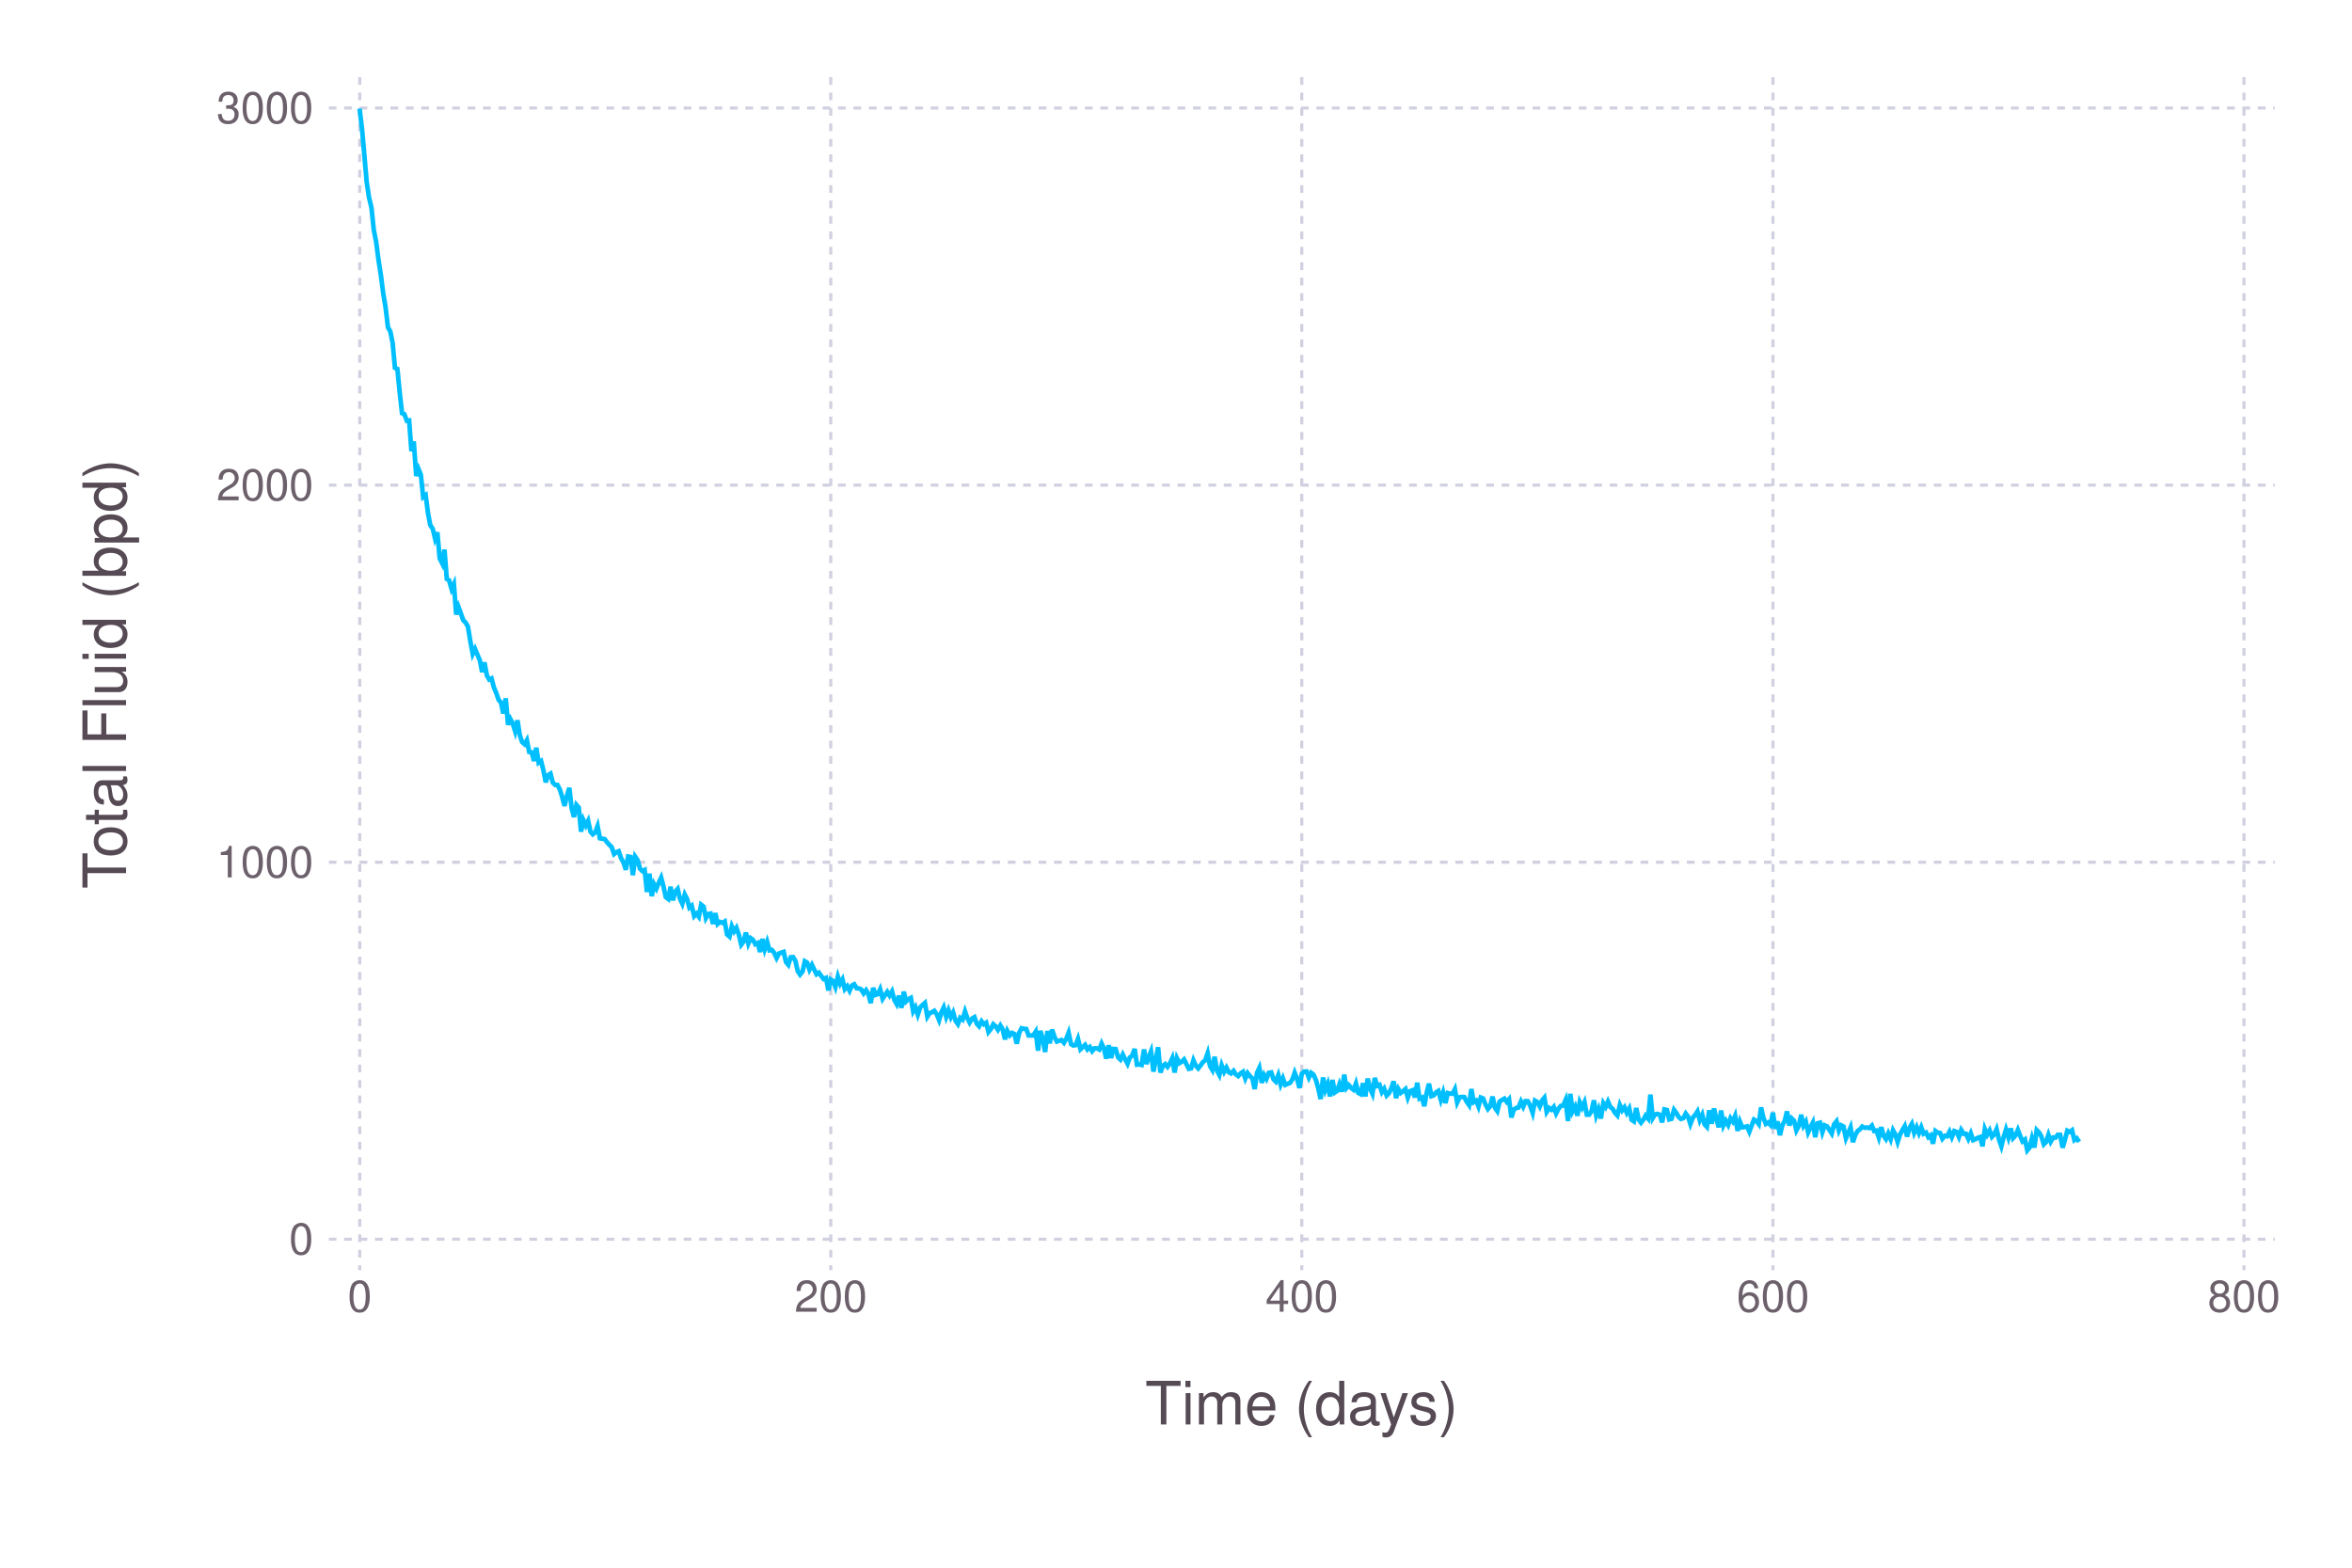
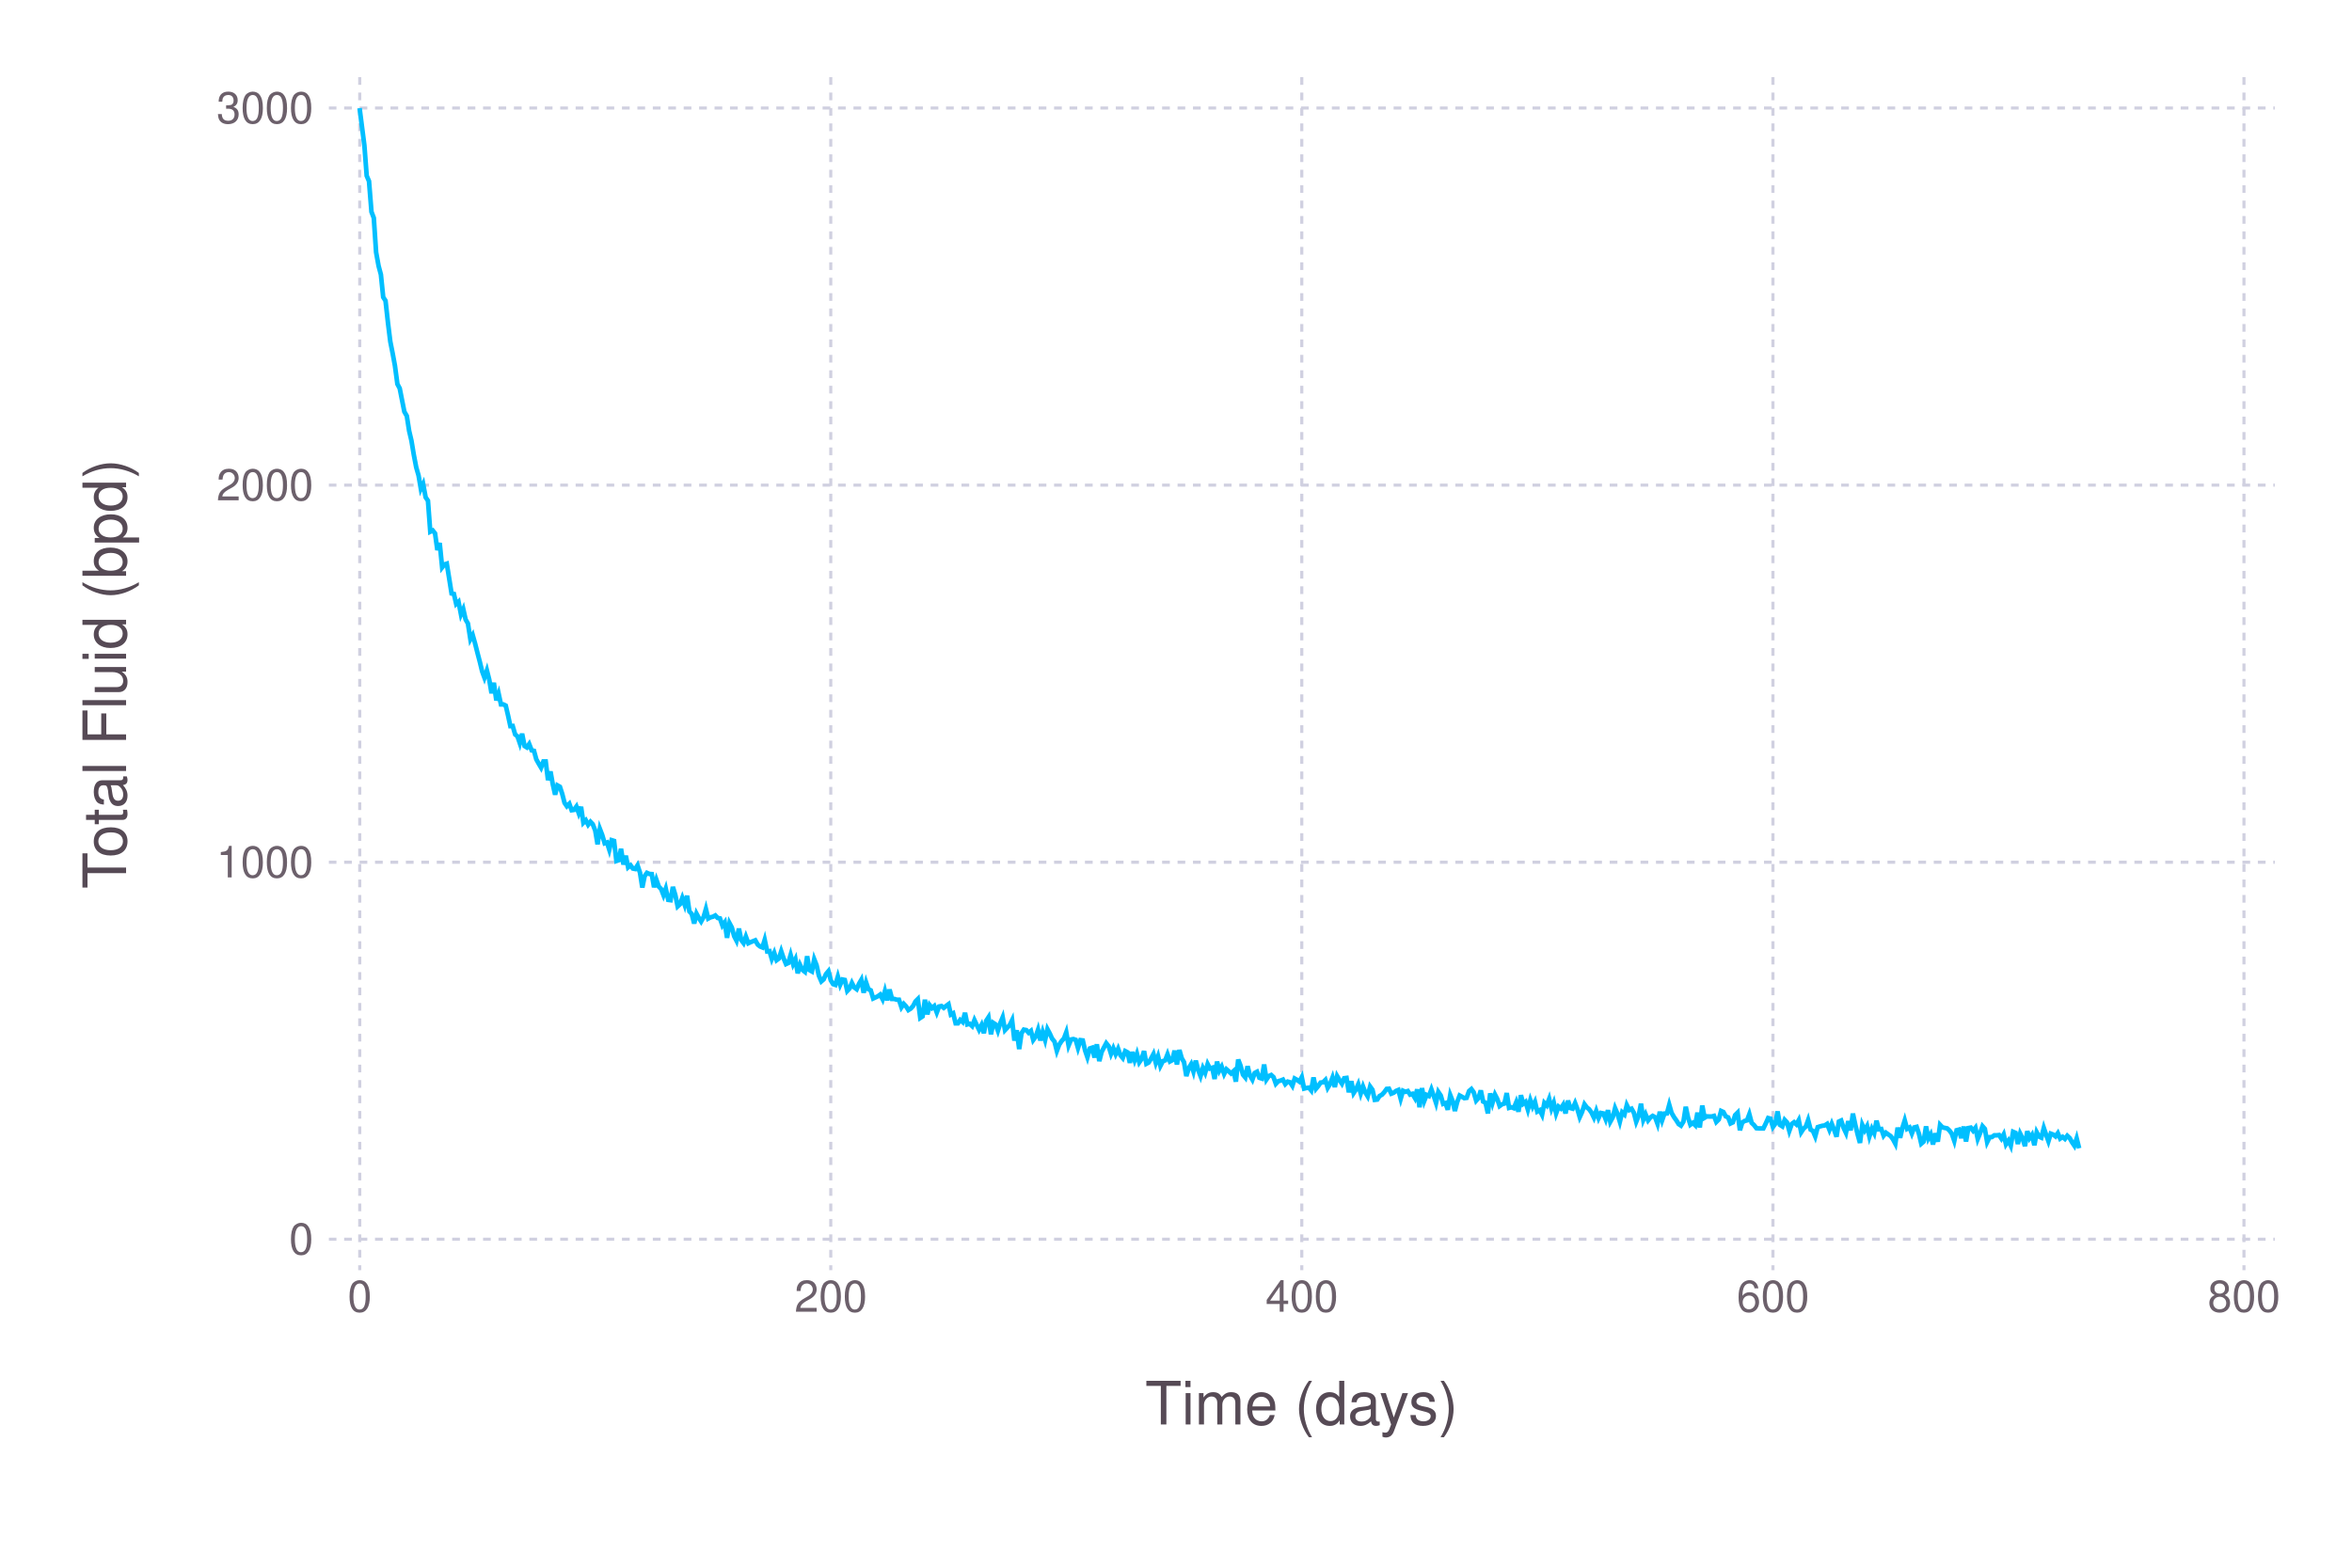
<svg xmlns="http://www.w3.org/2000/svg" version="1.2" width="152.4mm" height="101.6mm" viewBox="0 0 152.4 101.6" stroke="none" fill="#000000" stroke-width="0.3" font-size="3.88">
  <defs>
    <marker id="arrow" markerWidth="15" markerHeight="7" refX="5" refY="3.5" orient="auto" markerUnits="strokeWidth">
      <path d="M0,0 L15,3.5 L0,7 z" stroke="context-stroke" fill="context-stroke" />
    </marker>
  </defs>
-   <g class="plotroot xscalable yscalable" id="img-38ea62fe-1">
-     <g font-size="3.88" font-family="'PT Sans','Helvetica Neue','Helvetica',sans-serif" fill="#564A55" stroke="#000000" stroke-opacity="0.000" id="img-38ea62fe-2">
+   <g class="plotroot xscalable yscalable" id="img-485d5a6c-1">
+     <g font-size="3.88" font-family="'PT Sans','Helvetica Neue','Helvetica',sans-serif" fill="#564A55" stroke="#000000" stroke-opacity="0.000" id="img-485d5a6c-2">
      <g transform="translate(84.35,89.99)">
        <g class="primitive">
          <text text-anchor="middle" dy="0.6em">Time (days)</text>
        </g>
      </g>
    </g>
-     <g class="guide xlabels" font-size="2.82" font-family="'PT Sans Caption','Helvetica Neue','Helvetica',sans-serif" fill="#6C606B" id="img-38ea62fe-3">
+     <g class="guide xlabels" font-size="2.82" font-family="'PT Sans Caption','Helvetica Neue','Helvetica',sans-serif" fill="#6C606B" id="img-485d5a6c-3">
      <g transform="translate(23.31,83.32)">
        <g class="primitive">
          <text text-anchor="middle" dy="0.6em">0</text>
        </g>
      </g>
      <g transform="translate(53.83,83.32)">
        <g class="primitive">
          <text text-anchor="middle" dy="0.6em">200</text>
        </g>
      </g>
      <g transform="translate(84.35,83.32)">
        <g class="primitive">
          <text text-anchor="middle" dy="0.6em">400</text>
        </g>
      </g>
      <g transform="translate(114.88,83.32)">
        <g class="primitive">
          <text text-anchor="middle" dy="0.6em">600</text>
        </g>
      </g>
      <g transform="translate(145.4,83.32)">
        <g class="primitive">
          <text text-anchor="middle" dy="0.6em">800</text>
        </g>
      </g>
    </g>
-     <g clip-path="url(#img-38ea62fe-4)">
-       <g id="img-38ea62fe-5">
-         <g pointer-events="visible" fill="#000000" fill-opacity="0.000" stroke="#000000" stroke-opacity="0.000" class="guide background" id="img-38ea62fe-6">
-           <g transform="translate(84.35,43.66)" id="img-38ea62fe-7">
+     <g clip-path="url(#img-485d5a6c-4)">
+       <g id="img-485d5a6c-5">
+         <g pointer-events="visible" fill="#000000" fill-opacity="0.000" stroke="#000000" stroke-opacity="0.000" class="guide background" id="img-485d5a6c-6">
+           <g transform="translate(84.35,43.66)" id="img-485d5a6c-7">
            <path d="M-63.05,-38.66 L 63.05 -38.66 63.05 38.66 -63.05 38.66 z" class="primitive" />
          </g>
        </g>
-         <g class="guide ygridlines xfixed" stroke-dasharray="0.5,0.5" stroke-width="0.2" stroke="#D0D0E0" id="img-38ea62fe-8">
-           <g transform="translate(84.35,80.31)" id="img-38ea62fe-9">
+         <g class="guide ygridlines xfixed" stroke-dasharray="0.5,0.5" stroke-width="0.2" stroke="#D0D0E0" id="img-485d5a6c-8">
+           <g transform="translate(84.35,80.31)" id="img-485d5a6c-9">
            <path fill="none" d="M-63.05,0 L 63.05 0" class="primitive" />
          </g>
-           <g transform="translate(84.35,55.88)" id="img-38ea62fe-10">
+           <g transform="translate(84.35,55.88)" id="img-485d5a6c-10">
            <path fill="none" d="M-63.05,0 L 63.05 0" class="primitive" />
          </g>
-           <g transform="translate(84.35,31.44)" id="img-38ea62fe-11">
+           <g transform="translate(84.35,31.44)" id="img-485d5a6c-11">
            <path fill="none" d="M-63.05,0 L 63.05 0" class="primitive" />
          </g>
-           <g transform="translate(84.35,7)" id="img-38ea62fe-12">
+           <g transform="translate(84.35,7)" id="img-485d5a6c-12">
            <path fill="none" d="M-63.05,0 L 63.05 0" class="primitive" />
          </g>
        </g>
-         <g class="guide xgridlines yfixed" stroke-dasharray="0.5,0.5" stroke-width="0.2" stroke="#D0D0E0" id="img-38ea62fe-13">
-           <g transform="translate(23.31,43.66)" id="img-38ea62fe-14">
+         <g class="guide xgridlines yfixed" stroke-dasharray="0.5,0.5" stroke-width="0.2" stroke="#D0D0E0" id="img-485d5a6c-13">
+           <g transform="translate(23.31,43.66)" id="img-485d5a6c-14">
            <path fill="none" d="M0,-38.66 L 0 38.66" class="primitive" />
          </g>
-           <g transform="translate(53.83,43.66)" id="img-38ea62fe-15">
+           <g transform="translate(53.83,43.66)" id="img-485d5a6c-15">
            <path fill="none" d="M0,-38.66 L 0 38.66" class="primitive" />
          </g>
-           <g transform="translate(84.35,43.66)" id="img-38ea62fe-16">
+           <g transform="translate(84.35,43.66)" id="img-485d5a6c-16">
            <path fill="none" d="M0,-38.66 L 0 38.66" class="primitive" />
          </g>
-           <g transform="translate(114.88,43.66)" id="img-38ea62fe-17">
+           <g transform="translate(114.88,43.66)" id="img-485d5a6c-17">
            <path fill="none" d="M0,-38.66 L 0 38.66" class="primitive" />
          </g>
-           <g transform="translate(145.4,43.66)" id="img-38ea62fe-18">
+           <g transform="translate(145.4,43.66)" id="img-485d5a6c-18">
            <path fill="none" d="M0,-38.66 L 0 38.66" class="primitive" />
          </g>
        </g>
-         <g class="plotpanel" id="img-38ea62fe-19">
-           <g stroke-width="0.3" fill="#000000" fill-opacity="0.000" class="geometry" id="img-38ea62fe-20">
-             <g class="color_LCHab{Float32}(70.0f0,60.0f0,240.0f0)" stroke-dasharray="none" stroke="#00BFFF" id="img-38ea62fe-21">
-               <g transform="translate(79.01,64.54)" id="img-38ea62fe-22">
-                 <path fill="none" d="M-55.71,-57.5 L -55.55 -56.16 -55.4 -54.45 -55.25 -52.75 -55.1 -51.75 -54.94 -51.07 -54.79 -49.63 -54.64 -48.88 -54.48 -47.66 -54.33 -46.71 -54.18 -45.54 -54.03 -44.64 -53.87 -43.32 -53.72 -43.06 -53.57 -42.32 -53.42 -40.7 -53.26 -40.63 -53.11 -39.1 -52.96 -37.76 -52.81 -37.7 -52.65 -37.27 -52.5 -37.29 -52.35 -35.3 -52.2 -35.93 -52.04 -33.69 -51.89 -34.14 -51.74 -33.76 -51.59 -32.33 -51.43 -32.45 -51.28 -31.3 -51.13 -30.51 -50.97 -30.27 -50.82 -29.64 -50.67 -30.04 -50.52 -28.35 -50.36 -28.03 -50.21 -28.92 -50.06 -27.02 -49.91 -26.93 -49.75 -26.37 -49.6 -26.69 -49.45 -24.71 -49.3 -25.2 -49.14 -24.76 -48.99 -24.34 -48.84 -24.19 -48.69 -23.93 -48.53 -22.96 -48.38 -22.16 -48.23 -22.48 -48.07 -22.1 -47.92 -21.75 -47.77 -20.98 -47.62 -21.61 -47.46 -20.76 -47.31 -20.5 -47.16 -20.57 -47.01 -20 -46.85 -19.61 -46.7 -19.18 -46.55 -19.01 -46.4 -18.3 -46.24 -19.28 -46.09 -17.57 -45.94 -17.94 -45.79 -17.66 -45.63 -17.15 -45.48 -17.86 -45.33 -16.9 -45.18 -16.45 -45.02 -16.31 -44.87 -16.57 -44.72 -15.81 -44.56 -15.78 -44.41 -15.22 -44.26 -16.08 -44.11 -15.11 -43.95 -15.22 -43.8 -14.62 -43.65 -13.84 -43.5 -14.3 -43.34 -14.4 -43.19 -13.82 -43.04 -13.67 -42.89 -13.67 -42.73 -13.36 -42.58 -12.88 -42.43 -12.31 -42.28 -12.95 -42.12 -13.48 -41.97 -12.16 -41.82 -11.59 -41.66 -12.38 -41.51 -12.21 -41.36 -10.64 -41.21 -11.39 -41.05 -11.04 -40.9 -11.34 -40.75 -10.64 -40.6 -10.47 -40.44 -10.6 -40.29 -11 -40.14 -10.21 -39.99 -10.18 -39.83 -10.16 -39.68 -9.96 -39.53 -9.79 -39.38 -9.65 -39.22 -9.19 -39.07 -9.31 -38.92 -9.37 -38.77 -8.93 -38.61 -8.64 -38.46 -8.17 -38.31 -9.03 -38.15 -9 -38 -7.82 -37.85 -9.02 -37.7 -8.8 -37.54 -8.24 -37.39 -8.09 -37.24 -8.16 -37.09 -6.73 -36.93 -7.92 -36.78 -6.46 -36.63 -7.23 -36.48 -6.95 -36.32 -7.34 -36.17 -7.66 -36.02 -7.1 -35.87 -6.4 -35.71 -6.28 -35.56 -7.07 -35.41 -6.19 -35.25 -6.76 -35.1 -6.93 -34.95 -6.29 -34.8 -5.97 -34.64 -6.57 -34.49 -6.28 -34.34 -5.72 -34.19 -5.84 -34.03 -5.17 -33.88 -5.33 -33.73 -5.13 -33.58 -5.91 -33.42 -5.78 -33.27 -5.04 -33.12 -5.3 -32.97 -5.33 -32.81 -4.66 -32.66 -5.36 -32.51 -4.66 -32.36 -4.79 -32.2 -4.73 -32.05 -4.82 -31.9 -3.98 -31.74 -3.84 -31.59 -4.51 -31.44 -4.18 -31.29 -4.41 -31.13 -3.94 -30.98 -3.32 -30.83 -3.52 -30.68 -4.1 -30.52 -3.39 -30.37 -3.74 -30.22 -3.63 -30.07 -3.35 -29.91 -3.43 -29.76 -2.84 -29.61 -3.69 -29.46 -3.02 -29.3 -3.5 -29.15 -2.95 -29 -2.98 -28.84 -2.78 -28.69 -2.45 -28.54 -2.74 -28.39 -2.8 -28.23 -2.85 -28.08 -2.19 -27.93 -2.01 -27.78 -2.5 -27.62 -2.51 -27.47 -2.27 -27.32 -1.6 -27.17 -1.38 -27.01 -1.58 -26.86 -2.24 -26.71 -2.15 -26.56 -1.7 -26.4 -2.01 -26.25 -1.7 -26.1 -1.4 -25.95 -1.5 -25.79 -1.28 -25.64 -1.09 -25.49 -1.16 -25.33 -0.35 -25.18 -1.06 -25.03 -0.96 -24.88 -0.57 -24.72 -1.25 -24.57 -0.79 -24.42 -1.06 -24.27 -0.44 -24.11 -0.63 -23.96 -0.33 -23.81 -0.67 -23.66 -0.75 -23.5 -0.49 -23.35 -0.48 -23.2 -0.41 -23.05 -0.16 -22.89 -0.37 -22.74 -0.12 -22.59 0.47 -22.43 -0.52 -22.28 -0.06 -22.13 -0.11 -21.98 -0.43 -21.82 0.19 -21.67 -0.04 -21.52 -0.26 -21.37 -0.02 -21.21 -0.29 -21.06 0.27 -20.91 0.53 -20.76 -0.01 -20.6 0.78 -20.45 -0.27 -20.3 0.36 -20.15 0.21 -19.99 0.13 -19.84 1 -19.69 0.74 -19.54 1.22 -19.38 0.74 -19.23 0.59 -19.08 0.46 -18.92 1.35 -18.77 1.12 -18.62 1.06 -18.47 0.97 -18.31 1.2 -18.16 1.57 -18.01 1.06 -17.86 0.75 -17.7 1.36 -17.55 0.94 -17.4 1.38 -17.25 1.08 -17.09 1.62 -16.94 1.83 -16.79 1.43 -16.64 1.54 -16.48 1.01 -16.33 1.44 -16.18 1.73 -16.02 1.47 -15.87 1.38 -15.72 1.8 -15.57 1.97 -15.41 1.65 -15.26 1.84 -15.11 1.74 -14.96 2.34 -14.8 2.14 -14.65 1.84 -14.5 1.97 -14.35 2.2 -14.19 1.92 -14.04 2.17 -13.89 2.82 -13.74 2.27 -13.58 2.56 -13.43 2.4 -13.28 2.47 -13.13 3.1 -12.97 2.4 -12.82 2.1 -12.67 2.13 -12.51 2.15 -12.36 2.57 -12.21 2.57 -12.06 2.57 -11.9 2.32 -11.75 3.55 -11.6 2.27 -11.45 2.74 -11.29 3.64 -11.14 2.28 -10.99 3.08 -10.84 2.19 -10.68 2.67 -10.53 2.96 -10.38 2.91 -10.23 2.86 -10.07 3.04 -9.92 2.78 -9.77 2.39 -9.61 3.13 -9.46 3.22 -9.31 3.19 -9.16 2.79 -9 3.46 -8.85 3.32 -8.7 3.18 -8.55 3.47 -8.39 3.32 -8.24 3.58 -8.09 3.4 -7.94 3.4 -7.78 3.48 -7.63 3.09 -7.48 3.41 -7.33 4.07 -7.17 3.2 -7.02 4.03 -6.87 3.44 -6.72 3.45 -6.56 3.99 -6.41 4.13 -6.26 3.8 -6.1 4.12 -5.95 4.4 -5.8 3.99 -5.65 3.88 -5.49 3.44 -5.34 4.46 -5.19 4.44 -5.04 4.48 -4.88 3.47 -4.73 4.42 -4.58 3.97 -4.43 3.6 -4.27 4.91 -4.12 4.1 -3.97 3.33 -3.82 4.97 -3.66 4.54 -3.51 4.42 -3.36 4.6 -3.2 4.37 -3.05 4.04 -2.9 4.97 -2.75 4.04 -2.59 4.36 -2.44 4.27 -2.29 4.12 -2.14 4.41 -1.98 4.73 -1.83 4.7 -1.68 4.18 -1.53 4.52 -1.37 4.7 -1.22 4.51 -1.07 4.3 -0.92 4.18 -0.76 3.72 -0.61 4.54 -0.46 4.79 -0.31 3.95 -0.15 4.85 0 5.13 0.15 4.5 0.31 4.92 0.46 4.65 0.61 4.95 0.76 5.03 0.92 4.86 1.07 5.09 1.22 5.2 1.37 5.03 1.53 4.92 1.68 5.36 1.83 5.01 1.98 5.2 2.14 5.35 2.29 6.04 2.44 4.99 2.59 4.67 2.75 5.64 2.9 5.13 3.05 5.38 3.2 4.99 3.36 4.96 3.51 5.41 3.66 5.56 3.82 5.14 3.97 5.74 4.12 5.35 4.27 5.77 4.43 5.7 4.58 5.64 4.73 5.42 4.88 4.98 5.04 5.39 5.19 5.97 5.34 5.05 5.49 4.91 5.65 4.9 5.8 5.3 5.95 4.99 6.1 5.11 6.26 5.46 6.41 6 6.56 6.69 6.72 5.29 6.87 6.09 7.02 5.71 7.17 6.52 7.33 5.45 7.48 6.26 7.63 6.16 7.78 5.73 7.94 6.21 8.09 5.11 8.24 5.97 8.39 5.79 8.55 5.98 8.7 6.09 8.85 5.68 9 6.29 9.16 6.37 9.31 5.66 9.46 6.52 9.61 5.36 9.77 6 9.92 6.34 10.07 5.32 10.23 5.83 10.38 5.77 10.53 6.24 10.68 6.02 10.84 6.46 10.99 6.31 11.14 5.99 11.29 5.54 11.45 6.63 11.6 6.04 11.75 6.29 11.9 6.18 12.06 6.04 12.21 6.59 12.36 6.18 12.51 6.12 12.67 6.58 12.82 5.63 12.97 6.66 13.13 6.59 13.28 7.15 13.43 6.3 13.58 5.69 13.74 6.5 13.89 6.45 14.04 6.25 14.19 6.16 14.35 6.74 14.5 6.27 14.65 6.95 14.8 6.3 14.96 6.34 15.11 6.34 15.26 6.05 15.41 6.91 15.57 6.57 15.72 6.55 15.87 6.56 16.02 6.85 16.18 7.08 16.33 6.04 16.48 6.89 16.64 6.79 16.79 7.17 16.94 6.59 17.09 6.65 17.25 7.05 17.4 7.33 17.55 7.15 17.7 6.53 17.86 7.26 18.01 7.47 18.16 6.85 18.31 6.75 18.47 6.66 18.62 6.87 18.77 6.7 18.92 7.88 19.08 7.37 19.23 7.27 19.38 7.24 19.54 6.85 19.69 7.18 19.84 6.82 19.99 6.83 20.15 7.14 20.3 7.58 20.45 6.79 20.6 6.88 20.76 7.17 20.91 6.78 21.06 6.6 21.21 7.52 21.37 7.27 21.52 7.38 21.67 7.2 21.82 7.62 21.98 7.31 22.13 7.13 22.28 7.11 22.43 6.76 22.59 8.11 22.74 6.35 22.89 7.48 23.05 7.18 23.2 7.77 23.35 6.9 23.5 7.24 23.66 6.89 23.81 7.7 23.96 7.7 24.11 7.49 24.27 6.77 24.42 7.75 24.57 7.35 24.72 7.95 24.88 6.96 25.03 7.2 25.18 6.85 25.33 7.2 25.49 7.33 25.64 7.59 25.79 7.75 25.95 7.08 26.1 7.42 26.25 7.22 26.4 7.58 26.56 7.3 26.71 8.03 26.86 8.13 27.01 7.27 27.17 8.02 27.32 8.22 27.47 8.03 27.62 7.76 27.78 7.95 27.93 6.4 28.08 7.92 28.23 7.68 28.39 7.65 28.54 7.71 28.69 8.2 28.84 7.36 29 7.4 29.15 8.01 29.3 7.97 29.46 7.39 29.61 7.59 29.76 7.85 29.91 7.98 30.07 7.92 30.22 7.63 30.37 7.83 30.52 8.31 30.68 7.89 30.83 7.72 30.98 7.49 31.13 8.06 31.29 7.71 31.44 8.33 31.59 8.49 31.74 7.42 31.9 8.29 32.05 7.3 32.2 7.96 32.36 8.52 32.51 7.43 32.66 8.4 32.81 8.09 32.97 8.37 33.12 7.93 33.27 8.14 33.42 7.78 33.58 8.75 33.73 8.15 33.88 8.52 34.03 8.5 34.19 8.46 34.34 8.8 34.49 8.4 34.64 8.02 34.8 8.11 34.95 8.31 35.1 7.23 35.25 7.9 35.41 8.3 35.56 8.21 35.71 8.37 35.87 7.57 36.02 8.61 36.17 8.14 36.32 9.03 36.48 8.38 36.63 8.12 36.78 7.49 36.93 8.4 37.09 7.95 37.24 8.1 37.39 8.72 37.54 8.44 37.7 7.71 37.85 8.41 38 8.16 38.15 8.85 38.31 8.51 38.46 8.21 38.61 9.16 38.77 8.26 38.92 8.22 39.07 8.84 39.22 8.39 39.38 8.46 39.53 8.69 39.68 8.92 39.83 8.33 39.99 8.13 40.14 8.73 40.29 8.39 40.44 8.47 40.6 9.23 40.75 8.88 40.9 8.53 41.05 9.48 41.21 9.01 41.36 8.75 41.51 8.65 41.66 8.47 41.82 8.55 41.97 8.53 42.12 8.57 42.28 8.41 42.43 8.76 42.58 8.73 42.73 9.18 42.89 8.51 43.04 9.07 43.19 9.28 43.34 8.92 43.5 9.3 43.65 8.71 43.8 8.98 43.95 9.47 44.11 8.97 44.26 8.7 44.41 8.45 44.56 9.12 44.72 8.56 44.87 8.3 45.02 8.88 45.18 8.51 45.33 8.9 45.48 8.52 45.63 8.94 45.79 8.86 45.94 9.16 46.09 9.04 46.24 9.58 46.4 8.76 46.55 8.87 46.7 8.89 46.85 9.26 47.01 9.07 47.16 9.1 47.31 8.8 47.46 9.16 47.62 8.76 47.77 8.82 47.92 9.15 48.07 8.69 48.23 8.94 48.38 8.94 48.53 9.27 48.69 8.91 48.84 9.35 48.99 9.29 49.14 9.2 49.3 9.15 49.45 9.75 49.6 8.64 49.75 9 49.91 8.72 50.06 9.14 50.21 8.98 50.36 8.64 50.52 9.32 50.67 9.75 50.82 9.15 50.97 8.66 51.13 9.18 51.28 8.59 51.43 9.22 51.59 9.05 51.74 8.69 51.89 9.08 52.04 9.43 52.2 9.31 52.35 10.01 52.5 9.83 52.65 9.24 52.81 9.83 52.96 8.7 53.11 8.85 53.26 9.11 53.42 9.62 53.57 9.47 53.72 9.01 53.87 9.45 54.03 9.18 54.18 9.19 54.33 9 54.48 9.01 54.64 9.84 54.79 9.33 54.94 8.74 55.1 8.82 55.25 8.71 55.4 9.34 55.55 9.23 55.71 9.46" class="primitive" />
+         <g class="plotpanel" id="img-485d5a6c-19">
+           <g stroke-width="0.3" fill="#000000" fill-opacity="0.000" class="geometry" id="img-485d5a6c-20">
+             <g class="color_LCHab{Float32}(70.0f0,60.0f0,240.0f0)" stroke-dasharray="none" stroke="#00BFFF" id="img-485d5a6c-21">
+               <g transform="translate(79.01,64.54)" id="img-485d5a6c-22">
+                 <path fill="none" d="M-55.71,-57.53 L -55.55 -56.28 -55.4 -55.12 -55.25 -53.15 -55.1 -52.8 -54.94 -50.81 -54.79 -50.42 -54.64 -48.19 -54.48 -47.31 -54.33 -46.75 -54.18 -45.28 -54.03 -45.05 -53.87 -43.61 -53.72 -42.4 -53.57 -41.65 -53.42 -40.84 -53.26 -39.65 -53.11 -39.37 -52.96 -38.61 -52.81 -37.86 -52.65 -37.58 -52.5 -36.62 -52.35 -35.98 -52.2 -35.08 -52.04 -34.25 -51.89 -33.73 -51.74 -32.86 -51.59 -33.17 -51.43 -32.31 -51.28 -32.09 -51.13 -30.08 -50.97 -30.16 -50.82 -29.97 -50.67 -28.89 -50.52 -29.35 -50.36 -27.77 -50.21 -27.96 -50.06 -28.01 -49.91 -27.08 -49.75 -26.08 -49.6 -26.05 -49.45 -25.4 -49.3 -25.54 -49.14 -24.72 -48.99 -25.06 -48.84 -24.39 -48.69 -24.13 -48.53 -23.11 -48.38 -23.38 -48.23 -22.85 -48.07 -22.22 -47.92 -21.65 -47.77 -21.03 -47.62 -20.62 -47.46 -21.09 -47.31 -20.5 -47.16 -19.61 -47.01 -20.29 -46.85 -19.15 -46.7 -19.58 -46.55 -18.89 -46.4 -18.89 -46.24 -18.81 -46.09 -18.17 -45.94 -17.48 -45.79 -17.49 -45.63 -16.94 -45.48 -16.82 -45.33 -16.38 -45.18 -16.99 -45.02 -16.19 -44.87 -16.1 -44.72 -16.32 -44.56 -15.91 -44.41 -15.88 -44.26 -15.33 -44.11 -15.06 -43.95 -14.79 -43.8 -15.19 -43.65 -15.19 -43.5 -13.98 -43.34 -14.54 -43.19 -13.7 -43.04 -13.04 -42.89 -13.64 -42.73 -13.55 -42.58 -13.09 -42.43 -12.51 -42.28 -12.29 -42.12 -12.45 -41.97 -12.03 -41.82 -12.05 -41.66 -12.27 -41.51 -11.84 -41.36 -12.25 -41.21 -11.22 -41.05 -11.38 -40.9 -11.09 -40.75 -11.28 -40.6 -11.12 -40.44 -10.71 -40.29 -9.82 -40.14 -10.82 -39.99 -10.43 -39.83 -9.89 -39.68 -9.94 -39.53 -9.47 -39.38 -10.09 -39.22 -10.04 -39.07 -8.74 -38.92 -8.79 -38.77 -9.53 -38.61 -8.51 -38.46 -9.08 -38.31 -8.33 -38.15 -8.46 -38 -8.25 -37.85 -8.22 -37.7 -8.46 -37.54 -7.98 -37.39 -7.02 -37.24 -7.76 -37.09 -7.97 -36.93 -7.9 -36.78 -7.89 -36.63 -7.04 -36.48 -7.53 -36.32 -7.08 -36.17 -6.92 -36.02 -6.53 -35.87 -6.95 -35.71 -6.22 -35.56 -6.2 -35.41 -7.06 -35.25 -6.53 -35.1 -5.8 -34.95 -5.94 -34.8 -6.35 -34.64 -5.88 -34.49 -6.49 -34.34 -5.47 -34.19 -5.31 -34.03 -4.69 -33.88 -5.33 -33.73 -5.05 -33.58 -4.82 -33.42 -5.11 -33.27 -5.63 -33.12 -5.01 -32.97 -5.09 -32.81 -5.13 -32.66 -5.21 -32.51 -5.05 -32.36 -5.02 -32.2 -4.56 -32.05 -4.76 -31.9 -3.76 -31.74 -4.71 -31.59 -4.43 -31.44 -3.87 -31.29 -3.58 -31.13 -4.36 -30.98 -3.62 -30.83 -3.42 -30.68 -3.84 -30.52 -3.41 -30.37 -3.48 -30.22 -3.54 -30.07 -3.6 -29.91 -3.32 -29.76 -3.2 -29.61 -3.14 -29.46 -3.63 -29.3 -2.88 -29.15 -2.9 -29 -2.39 -28.84 -2.78 -28.69 -2.31 -28.54 -2.42 -28.39 -2.89 -28.23 -2.42 -28.08 -2.06 -27.93 -2.13 -27.78 -2.65 -27.62 -2.06 -27.47 -2.37 -27.32 -1.46 -27.17 -2.01 -27.01 -1.68 -26.86 -1.56 -26.71 -2.57 -26.56 -1.67 -26.4 -1.58 -26.25 -2.37 -26.1 -1.99 -25.95 -1.31 -25.79 -0.94 -25.64 -1.07 -25.49 -1.41 -25.33 -1.6 -25.18 -1.01 -25.03 -0.76 -24.88 -0.71 -24.72 -1.25 -24.57 -0.72 -24.42 -1.06 -24.27 -1.03 -24.11 -0.32 -23.96 -0.48 -23.81 -0.84 -23.66 -0.55 -23.5 -0.43 -23.35 -0.78 -23.2 -1.04 -23.05 -0.2 -22.89 -0.87 -22.74 -0.43 -22.59 -0.36 -22.43 0.17 -22.28 0.1 -22.13 0.03 -21.98 -0.08 -21.82 0.22 -21.67 -0.31 -21.52 0.29 -21.37 -0.41 -21.21 0.2 -21.06 0.2 -20.91 0.25 -20.76 0.25 -20.6 0.74 -20.45 0.52 -20.3 0.68 -20.15 0.92 -19.99 0.82 -19.84 0.65 -19.69 0.36 -19.54 0.21 -19.38 1.43 -19.23 1.33 -19.08 0.25 -18.92 1.2 -18.77 0.6 -18.62 0.79 -18.47 0.66 -18.31 1.08 -18.16 0.69 -18.01 0.66 -17.86 0.78 -17.7 0.65 -17.55 0.54 -17.4 1.21 -17.25 1.13 -17.09 1.78 -16.94 1.78 -16.79 1.56 -16.64 1.69 -16.48 1.1 -16.33 1.85 -16.18 1.81 -16.02 1.96 -15.87 1.57 -15.72 1.89 -15.57 2.2 -15.41 1.89 -15.26 2.42 -15.11 1.62 -14.96 1.39 -14.8 2.49 -14.65 1.75 -14.5 1.85 -14.35 2.26 -14.19 1.75 -14.04 1.39 -13.89 2.22 -13.74 2.06 -13.58 1.89 -13.43 1.58 -13.28 2.9 -13.13 2.23 -12.97 3.45 -12.82 2.42 -12.67 2.19 -12.51 2.22 -12.36 2.39 -12.21 2.27 -12.06 2.86 -11.9 2.64 -11.75 2.2 -11.6 2.89 -11.45 2.34 -11.29 2.86 -11.14 2.16 -10.99 2.44 -10.84 2.77 -10.68 2.97 -10.53 3.57 -10.38 3.17 -10.23 2.94 -10.07 2.76 -9.92 2.36 -9.77 3.22 -9.61 2.83 -9.46 2.8 -9.31 2.85 -9.16 3.38 -9 2.87 -8.85 2.89 -8.7 3.54 -8.55 3.98 -8.39 3.41 -8.24 3.36 -8.09 4 -7.94 3.14 -7.78 4.23 -7.63 3.64 -7.48 3.35 -7.33 3.07 -7.17 3.27 -7.02 3.76 -6.87 3.4 -6.72 3.78 -6.56 3.43 -6.41 3.85 -6.26 4.03 -6.1 3.58 -5.95 3.66 -5.8 4.34 -5.65 3.64 -5.49 4.17 -5.34 3.75 -5.19 4.31 -5.04 4.09 -4.88 3.58 -4.73 4.4 -4.58 4.32 -4.43 4.07 -4.27 3.77 -4.12 4.34 -3.97 3.92 -3.82 4.54 -3.66 4.23 -3.51 4.18 -3.36 3.79 -3.2 4.25 -3.05 4.17 -2.9 3.55 -2.75 4.45 -2.59 3.51 -2.44 4.04 -2.29 4.3 -2.14 5.2 -1.98 4.68 -1.83 4.43 -1.68 4.9 -1.53 4.2 -1.37 4.81 -1.22 5.2 -1.07 4.68 -0.92 4.99 -0.76 4.42 -0.61 4.71 -0.46 4.66 -0.31 5.39 -0.15 4.26 0 4.85 0.15 4.59 0.31 5.06 0.46 4.76 0.61 4.89 0.76 5.03 0.92 4.88 1.07 5.56 1.22 4.13 1.37 4.52 1.53 5.11 1.68 5.29 1.83 4.56 1.98 5.16 2.14 5.43 2.29 5 2.44 4.92 2.59 5.31 2.75 5.36 2.9 4.45 3.05 5.42 3.2 5.2 3.36 5.13 3.51 5.27 3.66 5.7 3.82 5.53 3.97 5.49 4.12 5.43 4.27 5.72 4.43 5.56 4.58 5.6 4.73 5.83 4.88 5.36 5.04 5.45 5.19 5.56 5.34 5.27 5.49 6.01 5.65 5.97 5.8 5.95 5.95 6.13 6.1 5.29 6.26 6.02 6.41 5.84 6.56 5.62 6.72 5.6 6.87 5.45 7.02 5.96 7.17 5.72 7.33 5.3 7.48 5.91 7.63 5.2 7.78 5.45 7.94 5.69 8.09 5.34 8.24 5.32 8.39 6.25 8.55 5.53 8.7 6.3 8.85 6.07 9 5.73 9.16 6.33 9.31 5.88 9.46 6.26 9.61 6.51 9.77 5.88 9.92 6.09 10.07 6.74 10.23 6.72 10.38 6.49 10.53 6.41 10.68 6.25 10.84 6.03 10.99 6.02 11.14 6.34 11.29 6.28 11.45 6.16 11.6 6.1 11.75 6.67 11.9 6.15 12.06 6.22 12.21 6.17 12.36 6.4 12.51 6.35 12.67 6.62 12.82 6.06 12.97 7.22 13.13 5.98 13.28 6.8 13.43 6.42 13.58 6.49 13.74 6.06 13.89 6.48 14.04 6.94 14.19 6.23 14.35 6.47 14.5 7 14.65 6.95 14.8 7.38 14.96 6.43 15.11 6.81 15.26 7.46 15.41 6.88 15.57 6.46 15.72 6.54 15.87 6.63 16.02 6.61 16.18 6.17 16.33 6.04 16.48 6.25 16.64 6.79 16.79 6.62 16.94 6.13 17.09 6.85 17.25 6.93 17.4 7.62 17.55 6.32 17.7 6.93 17.86 6.4 18.01 6.69 18.16 7.14 18.31 7.03 18.47 6.98 18.62 6.3 18.77 7.26 18.92 7.22 19.08 7.28 19.23 6.91 19.38 7.51 19.54 6.44 19.69 6.99 19.84 6.87 19.99 7.37 20.15 6.76 20.3 7.18 20.45 6.87 20.6 7.5 20.76 7.41 20.91 7.71 21.06 6.94 21.21 7.1 21.37 6.68 21.52 7.31 21.67 6.93 21.82 7.62 21.98 7.18 22.13 7.3 22.28 7.06 22.43 7.62 22.59 6.79 22.74 7.27 22.89 7.31 23.05 6.95 23.2 7.34 23.35 7.86 23.5 7.53 23.66 7.03 23.81 7.23 23.96 7.35 24.11 7.56 24.27 7.89 24.42 7.46 24.57 7.92 24.72 7.59 24.88 7.62 25.03 7.99 25.18 7.41 25.33 8.16 25.49 7.87 25.64 7.28 25.79 7.63 25.95 8.16 26.1 7.55 26.25 7.69 26.4 7.08 26.56 7.4 26.71 7.32 26.86 7.58 27.01 8.16 27.17 7.77 27.32 6.99 27.47 8.03 27.62 7.68 27.78 8.07 27.93 7.88 28.08 7.78 28.23 7.86 28.39 8.29 28.54 7.51 28.69 8.06 28.84 7.63 29 7.62 29.15 7.06 29.3 7.58 29.46 7.86 29.61 8.07 29.76 8.31 29.91 8.41 30.07 8.15 30.22 7.19 30.37 7.89 30.52 8.35 30.68 8.23 30.83 8.38 30.98 7.57 31.13 8.53 31.29 7.11 31.44 7.9 31.59 7.81 31.74 7.82 31.9 7.82 32.05 7.78 32.2 8.17 32.36 8.01 32.51 7.46 32.66 7.53 32.81 7.81 32.97 7.88 33.12 8.27 33.27 8.2 33.42 7.73 33.58 7.57 33.73 8.71 33.88 8.21 34.03 8.11 34.19 8.07 34.34 7.67 34.49 8.23 34.64 8.37 34.8 8.58 34.95 8.59 35.1 8.59 35.25 8.59 35.41 8.26 35.56 7.92 35.71 7.96 35.87 8.5 36.02 8.29 36.17 7.49 36.32 8.36 36.48 8.46 36.63 8.04 36.78 8.2 36.93 8.75 37.09 8.3 37.24 8.19 37.39 8.33 37.54 8.06 37.7 8.84 37.85 8.61 38 8.47 38.15 8.05 38.31 8.67 38.46 8.75 38.61 9.11 38.77 8.51 38.92 8.46 39.07 8.42 39.22 8.4 39.38 8.3 39.53 8.68 39.68 8.29 39.83 8.67 39.99 9.13 40.14 8.15 40.29 8.08 40.44 8.54 40.6 8.88 40.75 8.12 40.9 8.72 41.05 7.63 41.21 8.37 41.36 8.99 41.51 9.53 41.66 8.36 41.82 8.71 41.97 8.44 42.12 9.11 42.28 8.61 42.43 8.9 42.58 8.09 42.73 8.65 42.89 8.63 43.04 9.06 43.19 8.87 43.34 8.98 43.5 9.09 43.65 9.3 43.8 9.58 43.95 8.54 44.11 9.2 44.26 8.55 44.41 8.07 44.56 8.62 44.72 8.53 44.87 8.92 45.02 8.53 45.18 8.49 45.33 8.94 45.48 9.58 45.63 9.45 45.79 8.46 45.94 9.24 46.09 8.98 46.24 9.63 46.4 8.91 46.55 9.45 46.7 8.36 46.85 8.52 47.01 8.56 47.16 8.59 47.31 8.73 47.46 8.94 47.62 9.4 47.77 8.71 47.92 8.67 48.07 9.22 48.23 8.47 48.38 9.44 48.53 8.57 48.69 8.54 48.84 8.74 48.99 8.55 49.14 9.27 49.3 8.88 49.45 8.45 49.6 8.62 49.75 9.48 49.91 9.16 50.06 9.15 50.21 9.04 50.36 9.04 50.52 9.02 50.67 9.25 50.82 8.98 50.97 9.62 51.13 9.38 51.28 9.71 51.43 8.81 51.59 8.88 51.74 9.6 51.89 8.93 52.04 9.23 52.2 9.74 52.35 8.77 52.5 9.22 52.65 9.01 52.81 9.68 52.96 8.84 53.11 9.12 53.26 9.19 53.42 8.56 53.57 9 53.72 9.42 53.87 8.93 54.03 8.99 54.18 9.11 54.33 8.9 54.48 9.25 54.64 9.14 54.79 9.27 54.94 9.07 55.1 9.22 55.25 9.49 55.4 9.71 55.55 9.24 55.71 9.88" class="primitive" />
              </g>
            </g>
          </g>
        </g>
      </g>
    </g>
-     <g class="guide ylabels" font-size="2.82" font-family="'PT Sans Caption','Helvetica Neue','Helvetica',sans-serif" fill="#6C606B" id="img-38ea62fe-23">
-       <g transform="translate(20.3,80.31)" id="img-38ea62fe-24">
+     <g class="guide ylabels" font-size="2.82" font-family="'PT Sans Caption','Helvetica Neue','Helvetica',sans-serif" fill="#6C606B" id="img-485d5a6c-23">
+       <g transform="translate(20.3,80.31)" id="img-485d5a6c-24">
        <g class="primitive">
          <text text-anchor="end" dy="0.35em">0</text>
        </g>
      </g>
-       <g transform="translate(20.3,55.88)" id="img-38ea62fe-25">
+       <g transform="translate(20.3,55.88)" id="img-485d5a6c-25">
        <g class="primitive">
          <text text-anchor="end" dy="0.35em">1000</text>
        </g>
      </g>
-       <g transform="translate(20.3,31.44)" id="img-38ea62fe-26">
+       <g transform="translate(20.3,31.44)" id="img-485d5a6c-26">
        <g class="primitive">
          <text text-anchor="end" dy="0.35em">2000</text>
        </g>
      </g>
-       <g transform="translate(20.3,7)" id="img-38ea62fe-27">
+       <g transform="translate(20.3,7)" id="img-485d5a6c-27">
        <g class="primitive">
          <text text-anchor="end" dy="0.35em">3000</text>
        </g>
      </g>
    </g>
-     <g font-size="3.88" font-family="'PT Sans','Helvetica Neue','Helvetica',sans-serif" fill="#564A55" stroke="#000000" stroke-opacity="0.000" id="img-38ea62fe-28">
-       <g transform="translate(8.81,41.66)" id="img-38ea62fe-29">
+     <g font-size="3.88" font-family="'PT Sans','Helvetica Neue','Helvetica',sans-serif" fill="#564A55" stroke="#000000" stroke-opacity="0.000" id="img-485d5a6c-28">
+       <g transform="translate(8.81,41.66)" id="img-485d5a6c-29">
        <g class="primitive">
          <text text-anchor="middle" dy="0.35em" transform="rotate(-90,0, 2)">Total Fluid (bpd)</text>
        </g>
      </g>
    </g>
  </g>
  <defs>
-     <clipPath id="img-38ea62fe-4">
+     <clipPath id="img-485d5a6c-4">
      <path d="M21.31,5 L 147.4 5 147.4 82.32 21.31 82.32" />
    </clipPath>
  </defs>
</svg>
